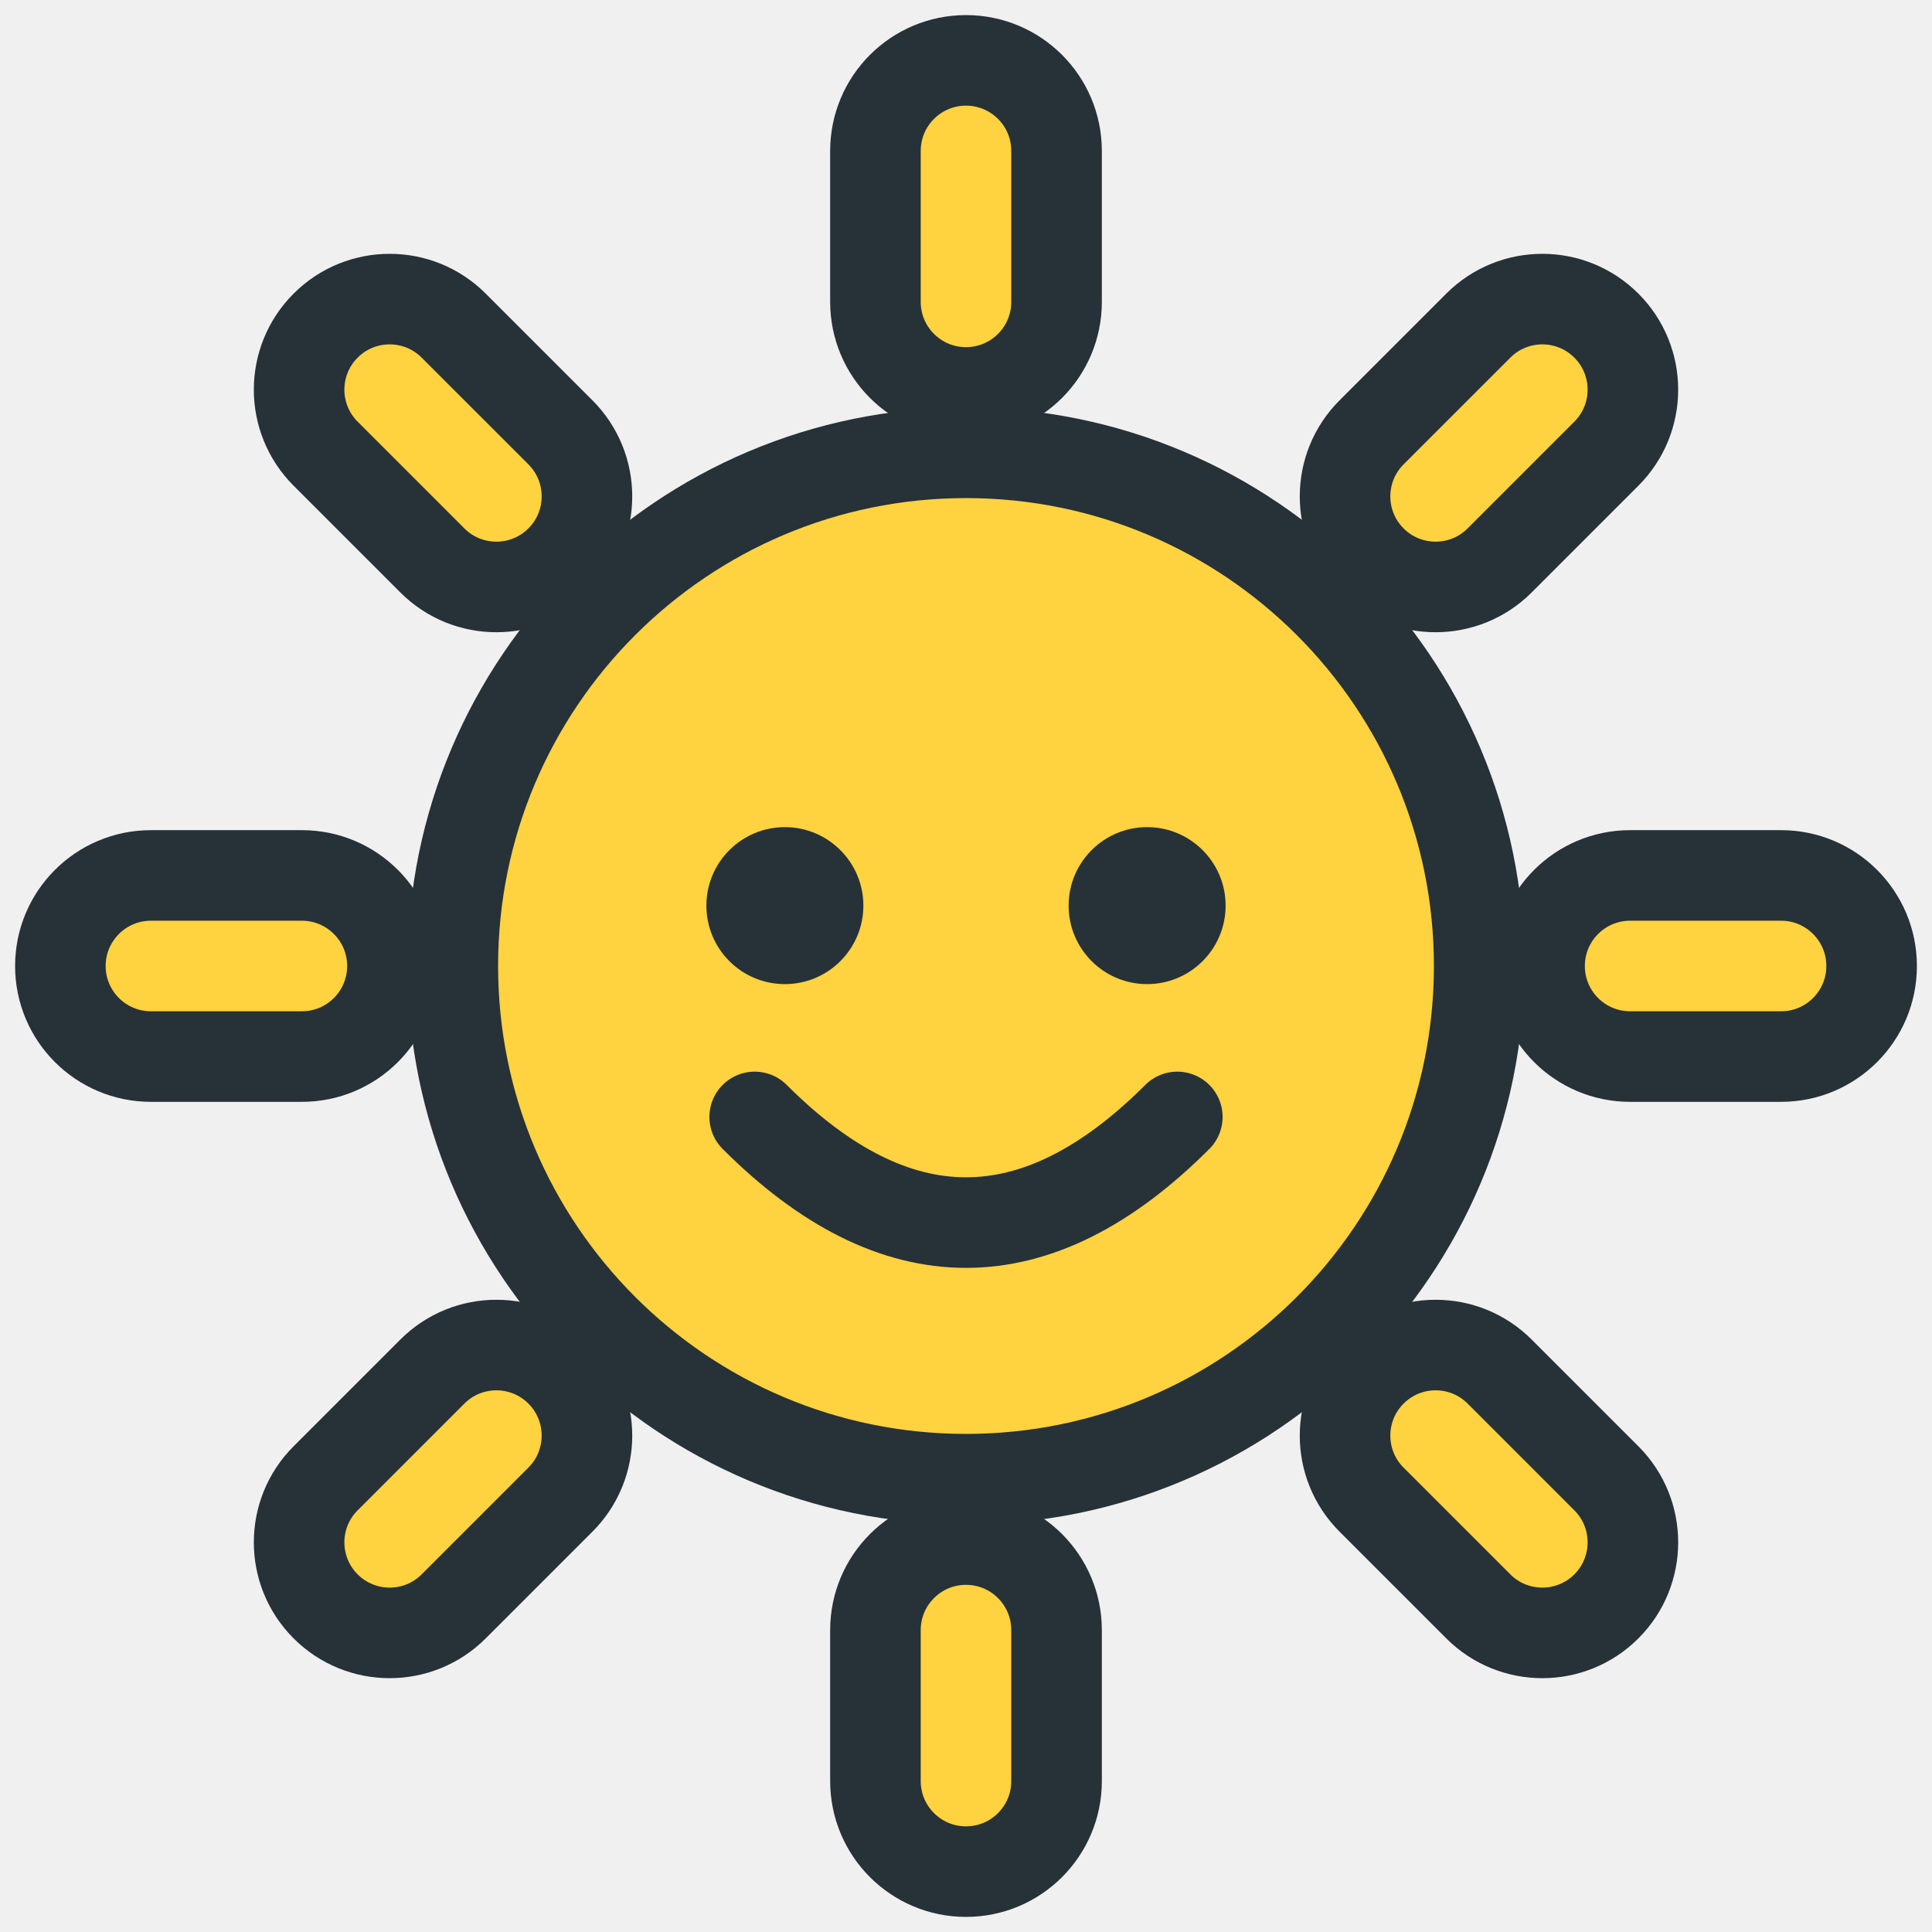
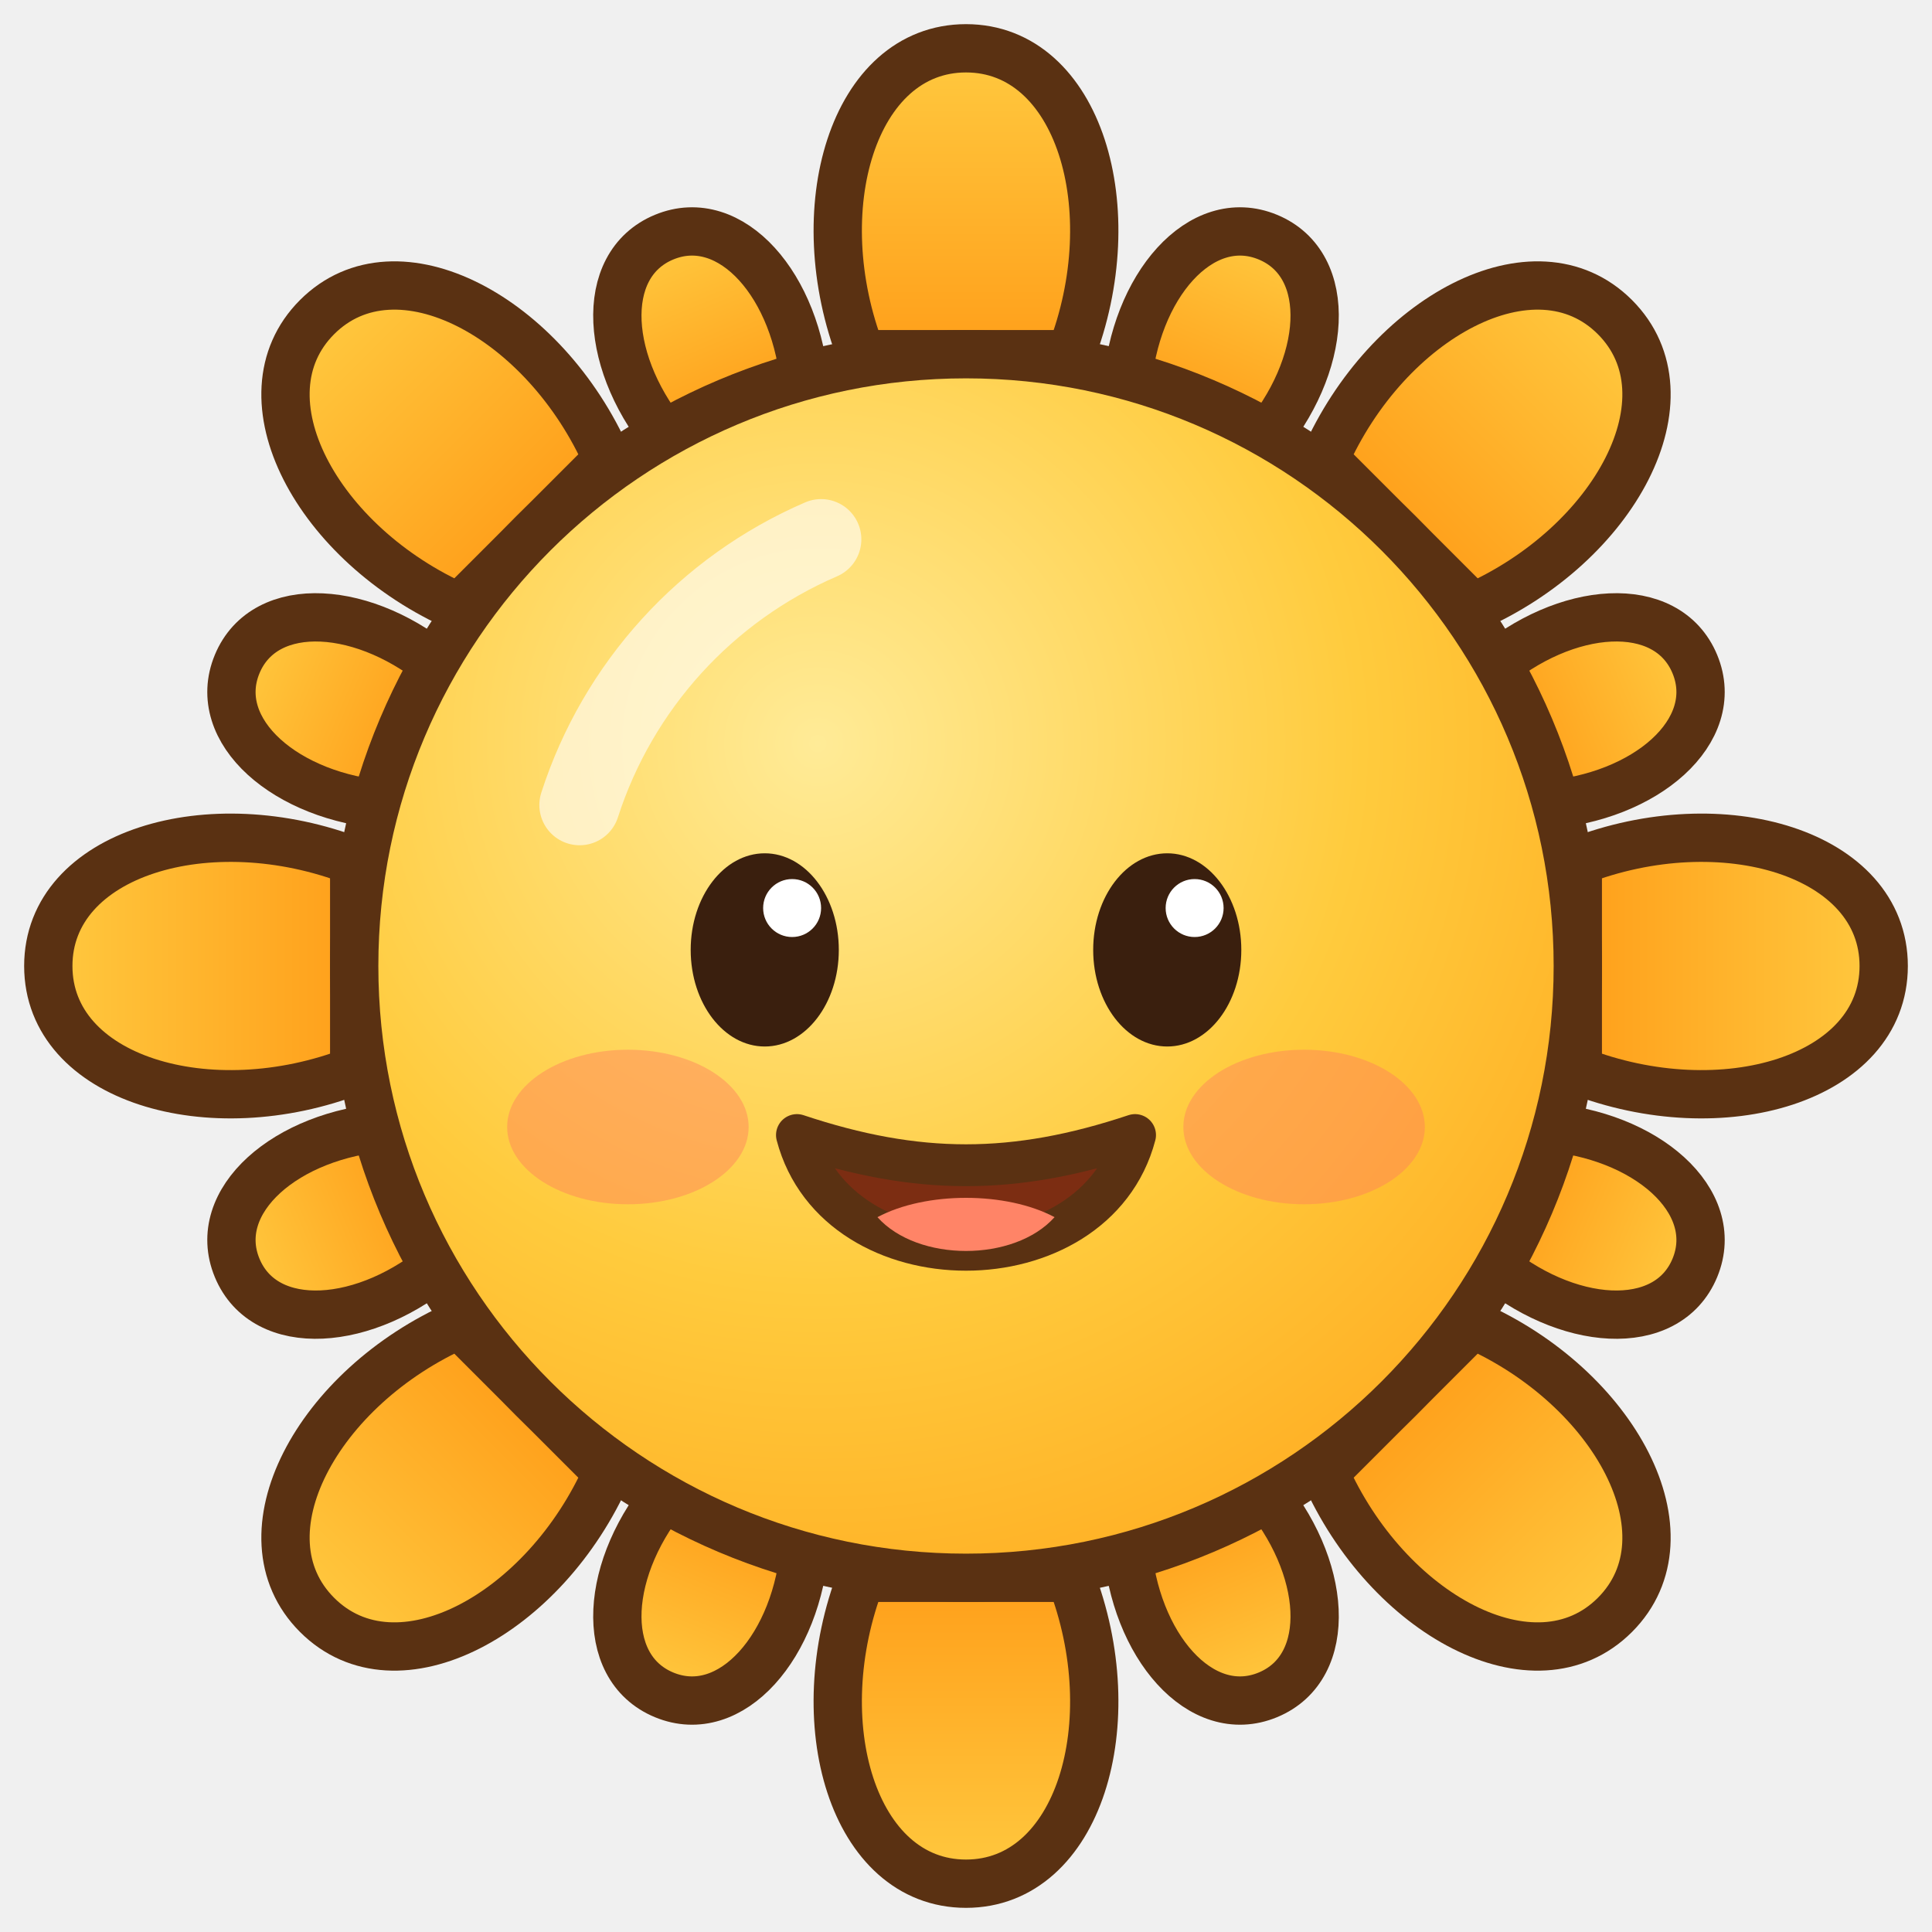
- <svg xmlns="http://www.w3.org/2000/svg" viewBox="0 0 64 64" role="img" aria-label="Sun logo">
-   <g stroke="#263238" stroke-width="3" stroke-linejoin="round" fill="#FFD23F">
-     <g stroke-linecap="round">
-       <rect x="29" y="2" width="6" height="11" rx="3" />
-       <rect x="29" y="51" width="6" height="11" rx="3" />
-       <rect x="2" y="29" width="11" height="6" rx="3" />
-       <rect x="51" y="29" width="11" height="6" rx="3" />
-       <rect x="29" y="2" width="6" height="11" rx="3" transform="rotate(45 32 32)" />
-       <rect x="29" y="2" width="6" height="11" rx="3" transform="rotate(135 32 32)" />
-       <rect x="29" y="2" width="6" height="11" rx="3" transform="rotate(225 32 32)" />
-       <rect x="29" y="2" width="6" height="11" rx="3" transform="rotate(315 32 32)" />
-     </g>
-     <circle cx="32" cy="32" r="17" />
+ <svg xmlns="http://www.w3.org/2000/svg" viewBox="0 0 120 120" width="120" height="120" role="img" aria-label="Izuba">
+   <defs>
+     <radialGradient id="mf" cx="0.38" cy="0.32" r="0.8">
+       <stop offset="0" stop-color="#FFEB97" />
+       <stop offset="0.55" stop-color="#FFCB3D" />
+       <stop offset="1" stop-color="#FFA81E" />
+     </radialGradient>
+     <linearGradient id="mr" x1="0" y1="0" x2="0" y2="1">
+       <stop offset="0" stop-color="#FFC93F" />
+       <stop offset="1" stop-color="#FF9F1A" />
+     </linearGradient>
+   </defs>
+   <g stroke="#5A3112" stroke-width="3" stroke-linejoin="round" fill="url(#mr)">
+     <path d="M60 3C67 3 70 13 66.5 22H53.5C50 13 53 3 60 3Z" />
+     <path d="M60 3C67 3 70 13 66.5 22H53.5C50 13 53 3 60 3Z" transform="rotate(45 60 60)" />
+     <path d="M60 3C67 3 70 13 66.5 22H53.5C50 13 53 3 60 3Z" transform="rotate(90 60 60)" />
+     <path d="M60 3C67 3 70 13 66.5 22H53.5C50 13 53 3 60 3Z" transform="rotate(135 60 60)" />
+     <path d="M60 3C67 3 70 13 66.5 22H53.5C50 13 53 3 60 3Z" transform="rotate(180 60 60)" />
+     <path d="M60 3C67 3 70 13 66.5 22H53.5C50 13 53 3 60 3Z" transform="rotate(225 60 60)" />
+     <path d="M60 3C67 3 70 13 66.5 22H53.5C50 13 53 3 60 3Z" transform="rotate(270 60 60)" />
+     <path d="M60 3C67 3 70 13 66.5 22H53.5C50 13 53 3 60 3Z" transform="rotate(315 60 60)" />
+     <path d="M60 11C64.5 11 66.5 17 64.5 23H55.5C53.5 17 55.5 11 60 11Z" transform="rotate(22.5 60 60)" />
+     <path d="M60 11C64.5 11 66.5 17 64.5 23H55.5C53.5 17 55.5 11 60 11Z" transform="rotate(67.5 60 60)" />
+     <path d="M60 11C64.5 11 66.5 17 64.5 23H55.5C53.5 17 55.5 11 60 11Z" transform="rotate(112.5 60 60)" />
+     <path d="M60 11C64.5 11 66.5 17 64.5 23H55.5C53.5 17 55.5 11 60 11Z" transform="rotate(157.5 60 60)" />
+     <path d="M60 11C64.5 11 66.5 17 64.5 23H55.5C53.5 17 55.5 11 60 11Z" transform="rotate(202.5 60 60)" />
+     <path d="M60 11C64.5 11 66.5 17 64.5 23H55.5C53.5 17 55.5 11 60 11Z" transform="rotate(247.5 60 60)" />
+     <path d="M60 11C64.5 11 66.5 17 64.5 23H55.5C53.5 17 55.5 11 60 11Z" transform="rotate(292.5 60 60)" />
+     <path d="M60 11C64.5 11 66.5 17 64.5 23H55.5C53.5 17 55.5 11 60 11Z" transform="rotate(337.5 60 60)" />
  </g>
-   <circle cx="26" cy="30" r="2.6" fill="#263238" />
-   <circle cx="38" cy="30" r="2.6" fill="#263238" />
-   <path d="M25 37 q7 7 14 0" fill="none" stroke="#263238" stroke-width="3" stroke-linecap="round" />
+   <circle cx="60" cy="60" r="38" fill="url(#mf)" stroke="#5A3112" stroke-width="3" />
+   <path d="M36 50A27 27 0 0 1 51 33.5" fill="none" stroke="#fff" stroke-width="5" stroke-linecap="round" opacity=".6" />
+   <g>
+     <ellipse cx="39" cy="70" rx="7.5" ry="4.8" fill="#FF7F5C" opacity="0.45" />
+     <ellipse cx="81" cy="70" rx="7.5" ry="4.8" fill="#FF7F5C" opacity="0.45" />
+     <ellipse cx="47.5" cy="59" rx="4.6" ry="6" fill="#3A1F0E" />
+     <circle cx="49.2" cy="56.4" r="1.8" fill="#fff" />
+     <ellipse cx="72.5" cy="59" rx="4.6" ry="6" fill="#3A1F0E" />
+     <circle cx="74.2" cy="56.4" r="1.8" fill="#fff" />
+     <path d="M49.5 70.5C52 80 68 80 70.5 70.5C63 73 57 73 49.5 70.5Z" fill="#7C2D12" stroke="#5A3112" stroke-width="2.6" stroke-linejoin="round" />
+     <path d="M54.5 75.6C57.5 74 62.5 74 65.5 75.6C63 78.4 57 78.4 54.5 75.6Z" fill="#FF8467" />
+   </g>
</svg>
